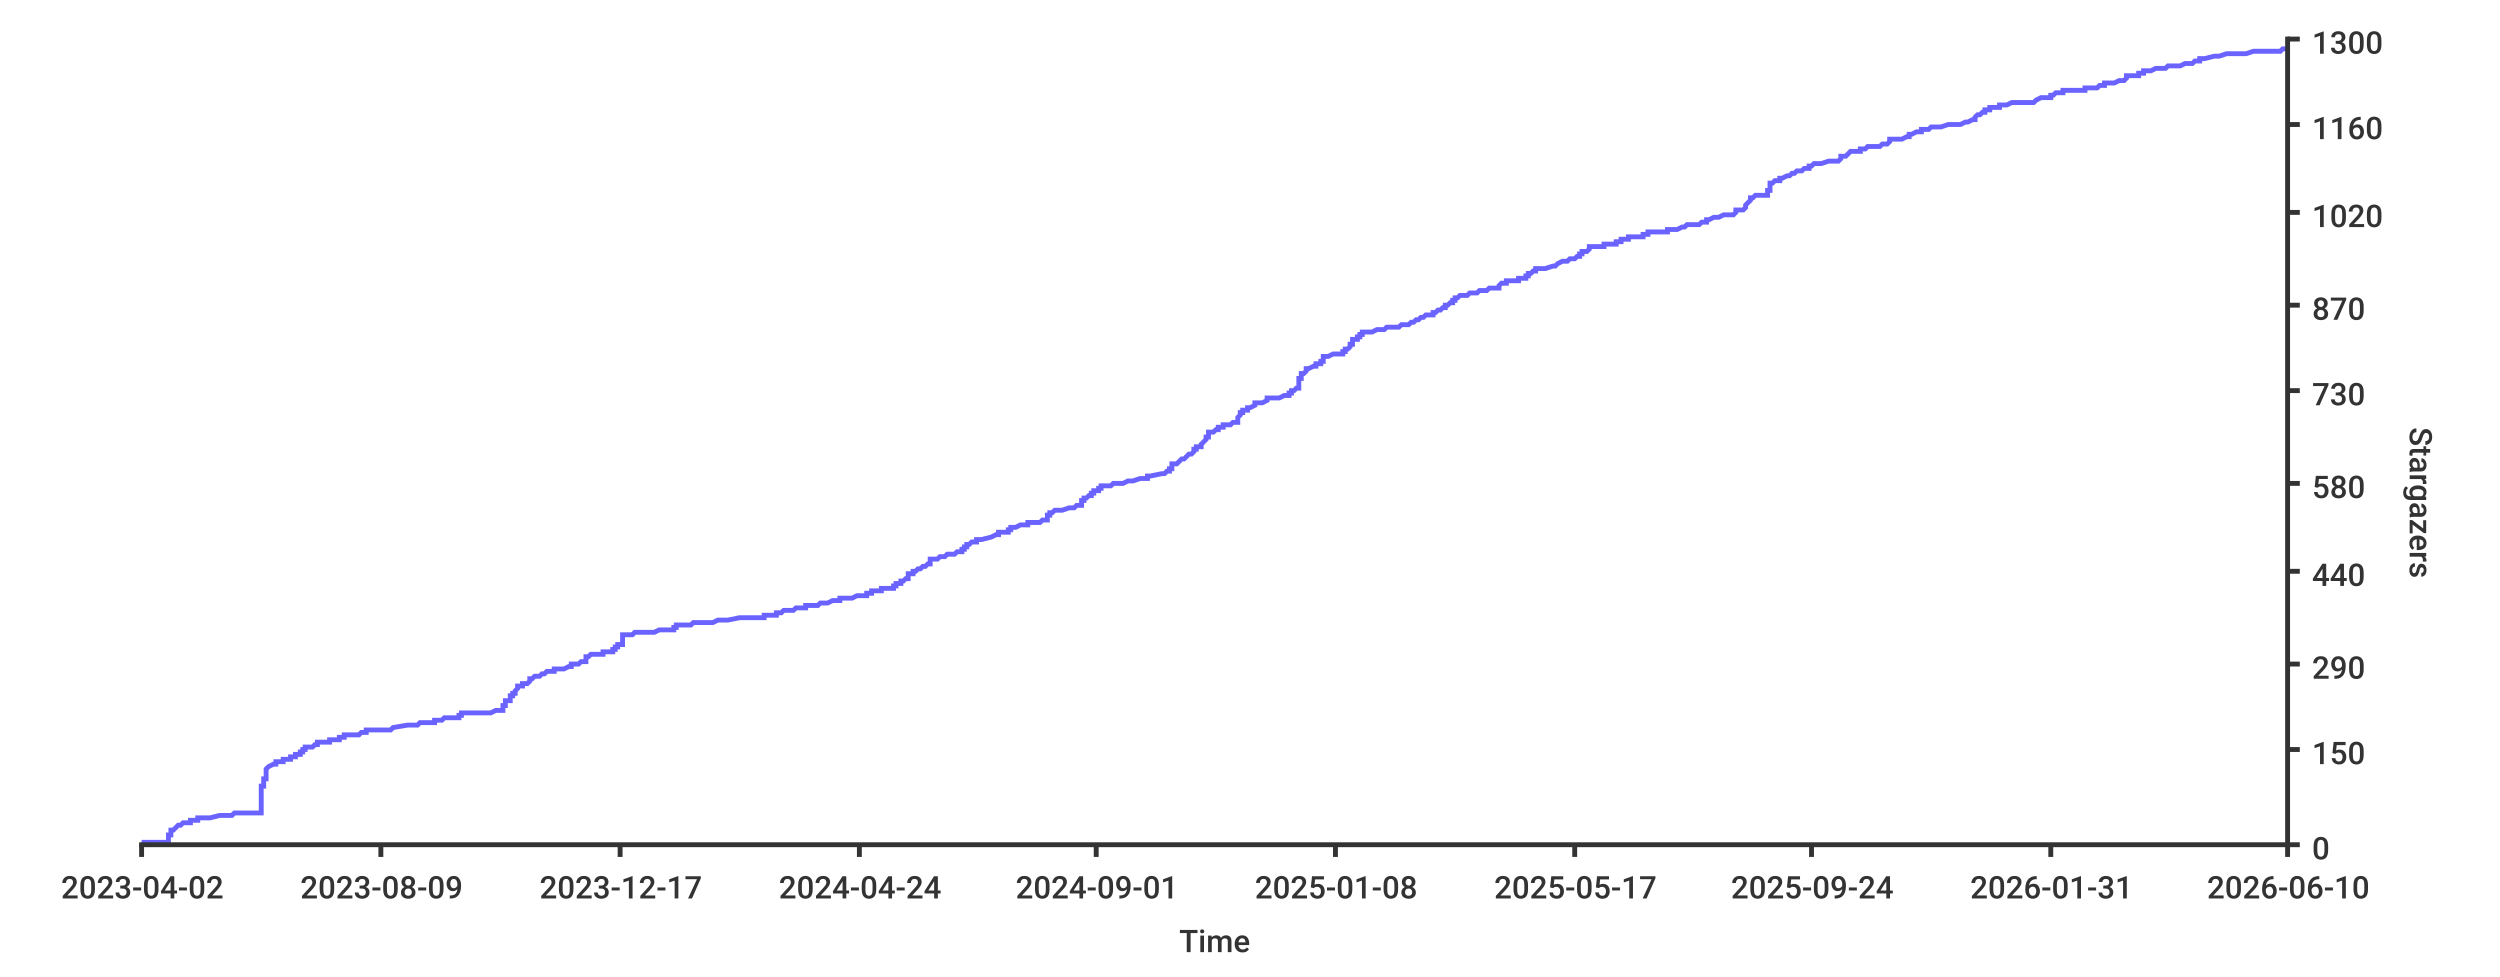
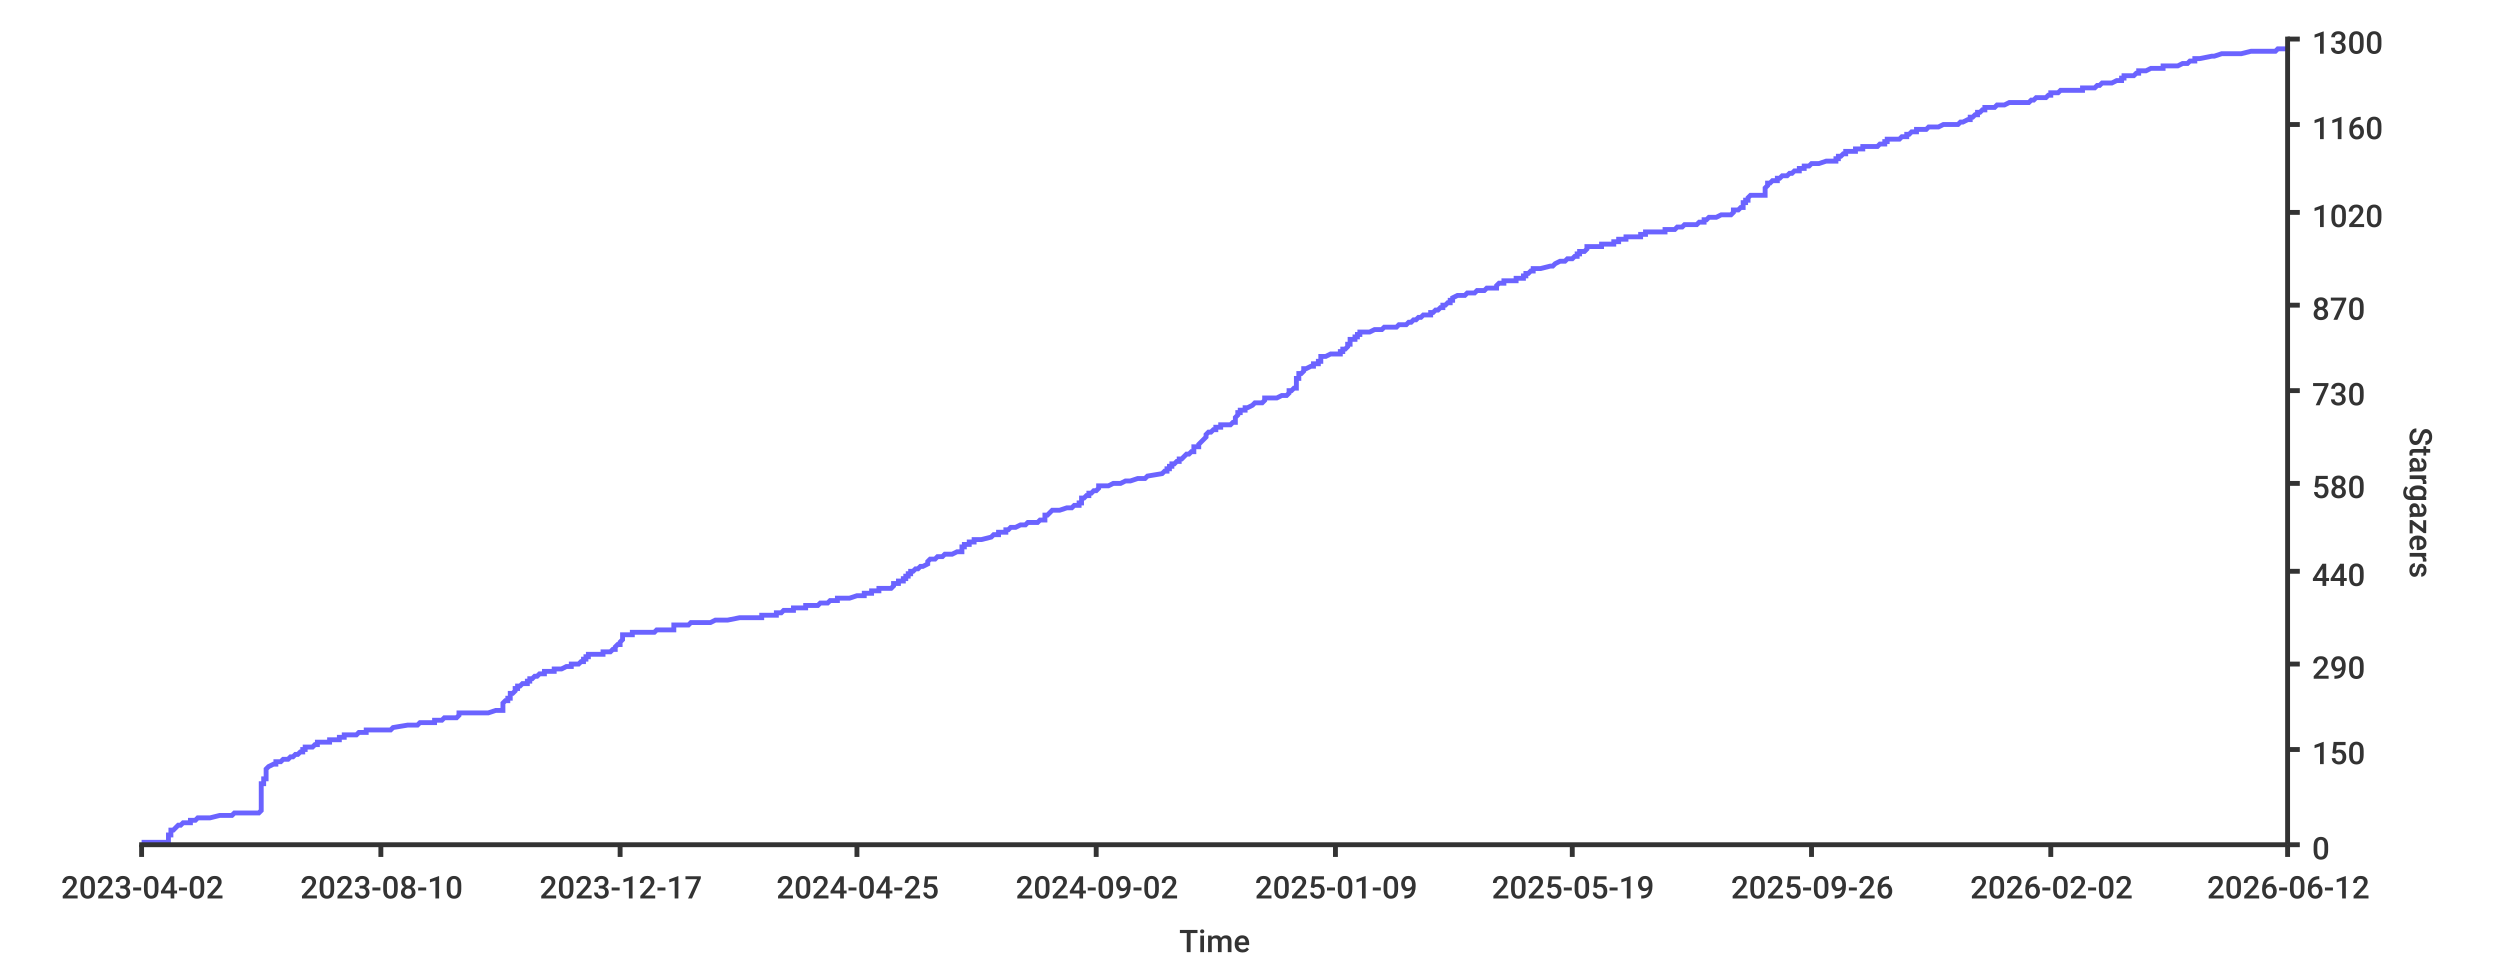
<svg xmlns="http://www.w3.org/2000/svg" width="1024px" height="400px">
  <style type="text/css">
path { fill: none; stroke: rgb(51,51,51); }
path.series { stroke: #6b63ff; }
rect.background { fill: rgb(255,255,255); stroke: none; }

text {
	stroke-width: 0;
	stroke: none;
	fill: rgba(51,51,51,1.0);
	font-size: 12.8px;
	font-family: 'Roboto Medium', sans-serif;
}
</style>
  <rect x="0" y="0" width="1024px" height="400px" class="background" rx="8" />
-   <path stroke-width="2" class="series" d="M 58 345 L 60 345 L 69 345 L 69 344 L 69 344 L 69 344 L 69 344 L 69 343 L 69 343 L 69 343 L 69 343 L 69 342 L 70 342 L 70 342 L 70 342 L 70 341 L 70 341 L 70 341 L 70 341 L 70 340 L 71 340 L 71 340 L 71 340 L 72 339 L 72 339 L 72 339 L 72 339 L 73 338 L 74 338 L 74 338 L 74 338 L 75 337 L 78 337 L 78 337 L 78 337 L 78 336 L 78 336 L 80 336 L 81 336 L 81 335 L 82 335 L 85 335 L 86 335 L 90 334 L 91 334 L 93 334 L 95 334 L 96 333 L 105 333 L 105 333 L 107 333 L 107 332 L 107 332 L 107 332 L 107 332 L 107 331 L 107 331 L 107 331 L 107 331 L 107 330 L 107 330 L 107 330 L 107 330 L 107 329 L 107 329 L 107 329 L 107 328 L 107 328 L 107 328 L 107 328 L 107 327 L 107 327 L 107 327 L 107 327 L 107 326 L 107 326 L 107 326 L 107 326 L 107 325 L 107 325 L 107 325 L 107 325 L 107 324 L 107 324 L 107 324 L 107 324 L 107 323 L 107 323 L 107 323 L 107 323 L 107 322 L 107 322 L 107 322 L 108 322 L 108 321 L 108 321 L 108 321 L 108 321 L 108 320 L 108 320 L 108 320 L 108 320 L 108 319 L 108 319 L 109 319 L 109 319 L 109 318 L 109 318 L 109 318 L 109 318 L 109 317 L 109 317 L 109 317 L 109 317 L 109 316 L 109 316 L 109 316 L 109 316 L 109 315 L 109 315 L 109 315 L 109 315 L 110 314 L 110 314 L 110 314 L 110 314 L 112 313 L 112 313 L 112 313 L 113 313 L 113 312 L 114 312 L 116 312 L 116 311 L 117 311 L 118 311 L 119 311 L 119 310 L 119 310 L 120 310 L 121 310 L 121 309 L 122 309 L 122 309 L 123 309 L 123 308 L 123 308 L 124 308 L 124 308 L 124 307 L 125 307 L 125 307 L 125 307 L 125 306 L 126 306 L 127 306 L 128 306 L 129 305 L 129 305 L 130 305 L 130 305 L 130 304 L 131 304 L 135 304 L 135 304 L 135 303 L 139 303 L 139 303 L 139 303 L 139 302 L 139 302 L 140 302 L 141 302 L 141 301 L 142 301 L 146 301 L 147 301 L 148 300 L 149 300 L 150 300 L 150 300 L 150 299 L 153 299 L 157 299 L 160 299 L 161 298 L 161 298 L 161 298 L 161 298 L 167 297 L 169 297 L 170 297 L 171 297 L 172 296 L 178 296 L 178 296 L 178 295 L 178 295 L 179 295 L 181 295 L 182 294 L 183 294 L 184 294 L 188 294 L 188 293 L 188 293 L 188 293 L 189 293 L 189 292 L 190 292 L 194 292 L 201 292 L 203 291 L 205 291 L 205 291 L 206 291 L 206 290 L 206 290 L 206 290 L 206 290 L 206 289 L 206 289 L 206 289 L 207 289 L 207 288 L 207 288 L 207 288 L 207 288 L 207 287 L 207 287 L 208 287 L 209 287 L 209 286 L 209 286 L 209 286 L 209 286 L 209 285 L 209 285 L 209 285 L 210 285 L 210 284 L 210 284 L 210 284 L 211 284 L 211 283 L 211 283 L 211 283 L 211 283 L 212 282 L 212 282 L 212 282 L 212 282 L 212 281 L 213 281 L 213 281 L 214 281 L 214 280 L 215 280 L 216 280 L 216 280 L 217 279 L 217 279 L 217 279 L 217 278 L 217 278 L 218 278 L 218 278 L 219 277 L 219 277 L 220 277 L 221 277 L 222 276 L 222 276 L 223 276 L 223 276 L 224 275 L 224 275 L 224 275 L 227 275 L 227 274 L 228 274 L 230 274 L 231 274 L 233 273 L 233 273 L 233 273 L 234 273 L 234 272 L 234 272 L 236 272 L 237 272 L 238 271 L 238 271 L 240 271 L 240 271 L 240 270 L 240 270 L 240 270 L 240 270 L 240 269 L 241 269 L 241 269 L 241 269 L 242 268 L 244 268 L 247 268 L 247 268 L 247 267 L 249 267 L 250 267 L 251 267 L 251 266 L 252 266 L 252 266 L 252 266 L 252 265 L 252 265 L 253 265 L 253 265 L 253 264 L 253 264 L 253 264 L 255 264 L 255 263 L 255 263 L 255 263 L 255 262 L 255 262 L 255 262 L 255 262 L 255 261 L 255 261 L 255 261 L 255 261 L 255 260 L 258 260 L 259 260 L 259 260 L 260 259 L 266 259 L 267 259 L 268 259 L 270 258 L 275 258 L 276 258 L 276 258 L 276 257 L 276 257 L 277 257 L 277 257 L 277 256 L 277 256 L 278 256 L 283 256 L 284 255 L 286 255 L 289 255 L 292 255 L 294 254 L 295 254 L 298 254 L 298 254 L 303 253 L 309 253 L 309 253 L 313 253 L 313 252 L 316 252 L 317 252 L 318 252 L 318 251 L 319 251 L 319 251 L 320 251 L 321 250 L 323 250 L 325 250 L 325 250 L 326 249 L 326 249 L 328 249 L 330 249 L 330 248 L 333 248 L 335 248 L 335 248 L 336 247 L 337 247 L 337 247 L 339 247 L 341 246 L 342 246 L 344 246 L 344 245 L 347 245 L 347 245 L 349 245 L 351 244 L 352 244 L 354 244 L 355 244 L 355 243 L 356 243 L 356 243 L 357 243 L 357 242 L 359 242 L 360 242 L 361 242 L 361 241 L 361 241 L 366 241 L 366 241 L 366 240 L 366 240 L 366 240 L 367 240 L 367 239 L 367 239 L 368 239 L 369 239 L 369 238 L 370 238 L 370 238 L 370 238 L 371 237 L 371 237 L 371 237 L 372 237 L 372 236 L 372 236 L 372 236 L 372 236 L 372 235 L 373 235 L 373 235 L 374 235 L 374 234 L 374 234 L 375 234 L 375 234 L 376 233 L 376 233 L 376 233 L 377 233 L 378 232 L 378 232 L 379 232 L 379 232 L 380 231 L 380 231 L 380 231 L 381 231 L 381 230 L 381 230 L 381 230 L 381 229 L 381 229 L 382 229 L 384 229 L 385 228 L 385 228 L 385 228 L 387 228 L 388 227 L 388 227 L 389 227 L 391 227 L 392 226 L 394 226 L 394 226 L 394 226 L 394 225 L 394 225 L 395 225 L 395 225 L 395 224 L 396 224 L 396 224 L 396 224 L 396 223 L 397 223 L 397 223 L 397 223 L 398 222 L 398 222 L 400 222 L 400 222 L 400 221 L 400 221 L 401 221 L 402 221 L 406 220 L 406 220 L 406 220 L 406 220 L 408 219 L 409 219 L 409 219 L 409 219 L 409 218 L 410 218 L 411 218 L 413 218 L 413 217 L 413 217 L 413 217 L 414 217 L 414 216 L 414 216 L 415 216 L 416 216 L 418 215 L 418 215 L 421 215 L 421 215 L 421 214 L 424 214 L 424 214 L 426 214 L 427 213 L 428 213 L 429 213 L 429 212 L 429 212 L 429 212 L 429 212 L 429 211 L 430 211 L 430 211 L 430 211 L 430 210 L 430 210 L 430 210 L 431 210 L 432 209 L 432 209 L 435 209 L 435 209 L 438 208 L 440 208 L 440 208 L 440 208 L 441 207 L 442 207 L 443 207 L 443 207 L 443 206 L 443 206 L 443 206 L 443 206 L 443 205 L 444 205 L 444 205 L 444 205 L 444 204 L 444 204 L 445 204 L 445 204 L 446 203 L 446 203 L 446 203 L 447 203 L 447 202 L 447 202 L 447 202 L 448 202 L 448 201 L 450 201 L 450 201 L 450 201 L 450 200 L 450 200 L 451 200 L 451 200 L 451 199 L 452 199 L 453 199 L 455 199 L 456 198 L 457 198 L 458 198 L 460 198 L 462 197 L 462 197 L 464 197 L 467 196 L 467 196 L 467 196 L 470 196 L 470 195 L 471 195 L 471 195 L 471 195 L 476 194 L 477 194 L 477 194 L 477 194 L 478 193 L 478 193 L 479 193 L 479 193 L 479 192 L 480 192 L 480 192 L 480 192 L 480 191 L 480 191 L 480 191 L 480 191 L 480 190 L 481 190 L 481 190 L 482 190 L 483 189 L 483 189 L 483 189 L 483 189 L 484 188 L 484 188 L 485 188 L 485 188 L 486 187 L 486 187 L 486 187 L 486 187 L 487 186 L 487 186 L 488 186 L 488 186 L 489 185 L 489 185 L 489 185 L 489 185 L 489 184 L 490 184 L 490 184 L 490 184 L 490 183 L 491 183 L 491 183 L 492 183 L 492 182 L 492 182 L 492 182 L 492 182 L 493 181 L 493 181 L 493 181 L 493 181 L 494 180 L 494 180 L 494 180 L 494 179 L 495 179 L 495 179 L 495 179 L 495 178 L 495 178 L 495 178 L 495 178 L 495 177 L 495 177 L 495 177 L 497 177 L 498 176 L 499 176 L 499 176 L 499 176 L 499 175 L 500 175 L 501 175 L 501 175 L 501 174 L 503 174 L 504 174 L 504 174 L 505 173 L 506 173 L 506 173 L 507 173 L 507 172 L 507 172 L 507 172 L 507 172 L 507 171 L 507 171 L 507 171 L 507 171 L 508 170 L 508 170 L 508 170 L 508 170 L 508 169 L 508 169 L 508 169 L 509 169 L 509 168 L 510 168 L 510 168 L 511 168 L 511 167 L 512 167 L 512 167 L 512 167 L 514 166 L 514 166 L 514 166 L 514 166 L 514 165 L 516 165 L 517 165 L 517 165 L 519 164 L 519 164 L 519 164 L 519 163 L 519 163 L 522 163 L 524 163 L 526 162 L 527 162 L 527 162 L 528 162 L 528 161 L 529 161 L 529 161 L 529 161 L 529 160 L 530 160 L 530 160 L 530 160 L 531 159 L 532 159 L 532 159 L 532 159 L 532 158 L 532 158 L 532 158 L 532 158 L 532 157 L 532 157 L 532 157 L 532 157 L 532 156 L 532 156 L 532 156 L 532 156 L 532 155 L 532 155 L 533 155 L 533 155 L 533 154 L 533 154 L 533 154 L 533 154 L 533 153 L 534 153 L 534 153 L 534 153 L 535 152 L 535 152 L 535 152 L 535 152 L 535 151 L 535 151 L 535 151 L 536 151 L 538 150 L 538 150 L 538 150 L 539 150 L 539 149 L 539 149 L 539 149 L 541 149 L 541 148 L 542 148 L 542 148 L 542 148 L 542 147 L 542 147 L 542 147 L 542 146 L 544 146 L 544 146 L 544 146 L 546 145 L 547 145 L 548 145 L 550 145 L 550 144 L 551 144 L 551 144 L 551 144 L 551 143 L 552 143 L 552 143 L 552 143 L 553 142 L 553 142 L 553 142 L 553 142 L 553 141 L 553 141 L 554 141 L 554 141 L 554 140 L 554 140 L 554 140 L 554 140 L 554 139 L 555 139 L 556 139 L 556 139 L 556 138 L 556 138 L 556 138 L 557 138 L 557 137 L 557 137 L 557 137 L 558 137 L 558 136 L 559 136 L 561 136 L 562 136 L 564 135 L 565 135 L 566 135 L 567 135 L 568 134 L 568 134 L 570 134 L 573 134 L 574 133 L 575 133 L 576 133 L 577 133 L 578 132 L 578 132 L 579 132 L 579 132 L 580 131 L 581 131 L 581 131 L 582 130 L 583 130 L 583 130 L 583 130 L 584 129 L 584 129 L 584 129 L 587 129 L 587 128 L 587 128 L 588 128 L 588 128 L 589 127 L 590 127 L 590 127 L 590 127 L 591 126 L 591 126 L 591 126 L 592 126 L 592 125 L 593 125 L 593 125 L 593 125 L 594 124 L 594 124 L 595 124 L 595 124 L 595 123 L 595 123 L 596 123 L 596 123 L 596 122 L 596 122 L 596 122 L 597 122 L 598 121 L 599 121 L 599 121 L 601 121 L 602 120 L 603 120 L 603 120 L 605 120 L 606 119 L 608 119 L 609 119 L 609 119 L 610 118 L 612 118 L 614 118 L 614 118 L 614 117 L 614 117 L 614 117 L 614 117 L 615 116 L 616 116 L 616 116 L 617 116 L 617 115 L 617 115 L 621 115 L 622 115 L 622 114 L 624 114 L 625 114 L 625 113 L 625 113 L 626 113 L 626 113 L 626 112 L 627 112 L 627 112 L 627 112 L 628 111 L 628 111 L 628 111 L 629 111 L 629 110 L 630 110 L 632 110 L 633 110 L 636 109 L 636 109 L 637 109 L 637 109 L 638 108 L 638 108 L 638 108 L 638 108 L 640 107 L 641 107 L 642 107 L 642 107 L 643 106 L 643 106 L 644 106 L 645 106 L 646 105 L 646 105 L 646 105 L 647 105 L 647 104 L 647 104 L 647 104 L 648 104 L 648 103 L 649 103 L 650 103 L 650 103 L 651 102 L 651 102 L 651 102 L 651 102 L 651 101 L 652 101 L 654 101 L 657 101 L 657 100 L 660 100 L 660 100 L 662 100 L 662 99 L 663 99 L 663 99 L 664 99 L 664 98 L 665 98 L 667 98 L 667 97 L 670 97 L 673 97 L 673 97 L 673 96 L 673 96 L 674 96 L 675 96 L 675 95 L 675 95 L 681 95 L 683 95 L 683 94 L 684 94 L 686 94 L 687 94 L 689 93 L 689 93 L 689 93 L 690 93 L 691 92 L 695 92 L 695 92 L 696 92 L 697 91 L 699 91 L 699 91 L 699 91 L 699 90 L 700 90 L 700 90 L 700 90 L 702 89 L 703 89 L 704 89 L 704 89 L 706 88 L 708 88 L 710 88 L 710 88 L 711 87 L 711 87 L 711 87 L 711 87 L 711 86 L 712 86 L 712 86 L 714 86 L 715 85 L 715 85 L 715 85 L 715 85 L 715 84 L 715 84 L 715 84 L 715 84 L 716 83 L 716 83 L 716 83 L 716 83 L 717 82 L 717 82 L 717 82 L 717 82 L 717 81 L 717 81 L 718 81 L 719 80 L 722 80 L 723 80 L 724 80 L 724 79 L 724 79 L 724 79 L 724 79 L 724 78 L 725 78 L 725 78 L 725 78 L 725 77 L 725 77 L 725 77 L 725 77 L 725 76 L 725 76 L 725 76 L 725 76 L 725 75 L 726 75 L 726 75 L 726 75 L 727 74 L 727 74 L 728 74 L 729 74 L 729 73 L 730 73 L 730 73 L 730 73 L 732 72 L 732 72 L 732 72 L 733 72 L 734 71 L 735 71 L 735 71 L 735 71 L 736 70 L 736 70 L 738 70 L 738 70 L 739 69 L 739 69 L 741 69 L 741 69 L 741 68 L 742 68 L 742 68 L 742 68 L 743 67 L 744 67 L 744 67 L 746 67 L 749 66 L 750 66 L 750 66 L 753 66 L 754 65 L 754 65 L 754 65 L 754 64 L 754 64 L 755 64 L 756 64 L 757 63 L 757 63 L 757 63 L 757 63 L 758 62 L 758 62 L 758 62 L 762 62 L 762 61 L 762 61 L 763 61 L 764 61 L 765 60 L 769 60 L 770 60 L 770 60 L 771 59 L 771 59 L 772 59 L 773 59 L 774 58 L 774 58 L 774 58 L 774 58 L 774 57 L 777 57 L 778 57 L 779 57 L 781 56 L 782 56 L 782 56 L 782 56 L 782 55 L 782 55 L 783 55 L 783 55 L 785 54 L 785 54 L 786 54 L 787 54 L 787 53 L 787 53 L 790 53 L 790 53 L 791 52 L 791 52 L 792 52 L 795 52 L 798 51 L 801 51 L 802 51 L 803 51 L 805 50 L 805 50 L 806 50 L 806 50 L 808 49 L 808 49 L 809 49 L 809 49 L 809 48 L 809 48 L 809 48 L 810 47 L 810 47 L 810 47 L 811 47 L 812 46 L 812 46 L 812 46 L 813 46 L 813 45 L 814 45 L 815 45 L 815 45 L 815 44 L 815 44 L 816 44 L 819 44 L 819 43 L 819 43 L 822 43 L 822 43 L 824 42 L 830 42 L 831 42 L 833 42 L 834 41 L 834 41 L 834 41 L 834 41 L 836 40 L 837 40 L 837 40 L 840 40 L 840 39 L 841 39 L 841 39 L 841 39 L 842 38 L 842 38 L 843 38 L 845 38 L 845 37 L 845 37 L 851 37 L 854 37 L 854 36 L 857 36 L 859 36 L 859 36 L 860 35 L 861 35 L 861 35 L 862 35 L 862 34 L 863 34 L 863 34 L 866 34 L 868 33 L 869 33 L 870 33 L 870 33 L 871 32 L 871 32 L 871 32 L 871 31 L 873 31 L 875 31 L 876 31 L 876 30 L 877 30 L 877 30 L 878 30 L 878 29 L 878 29 L 879 29 L 881 29 L 883 28 L 884 28 L 885 28 L 887 28 L 888 27 L 889 27 L 891 27 L 893 27 L 895 26 L 896 26 L 896 26 L 898 26 L 899 25 L 899 25 L 900 25 L 901 25 L 901 24 L 901 24 L 902 24 L 903 24 L 907 23 L 909 23 L 909 23 L 909 23 L 912 22 L 915 22 L 917 22 L 920 22 L 923 21 L 930 21 L 931 21 L 934 21 L 935 20 L 936 20 L 937 20" />
+   <path stroke-width="2" class="series" d="M 58 345 L 60 345 L 69 345 L 69 344 L 69 344 L 69 344 L 69 344 L 69 343 L 69 343 L 69 343 L 69 343 L 69 342 L 70 342 L 70 342 L 70 342 L 70 341 L 70 341 L 70 341 L 70 341 L 70 340 L 71 340 L 71 340 L 71 340 L 72 339 L 72 339 L 72 339 L 72 339 L 73 338 L 74 338 L 74 338 L 74 338 L 75 337 L 78 337 L 78 337 L 78 337 L 78 336 L 78 336 L 80 336 L 80 336 L 81 335 L 82 335 L 85 335 L 86 335 L 90 334 L 91 334 L 93 334 L 95 334 L 96 333 L 105 333 L 105 333 L 106 333 L 107 332 L 107 332 L 107 332 L 107 332 L 107 331 L 107 331 L 107 331 L 107 331 L 107 330 L 107 330 L 107 330 L 107 330 L 107 329 L 107 329 L 107 329 L 107 328 L 107 328 L 107 328 L 107 328 L 107 327 L 107 327 L 107 327 L 107 327 L 107 326 L 107 326 L 107 326 L 107 326 L 107 325 L 107 325 L 107 325 L 107 325 L 107 324 L 107 324 L 107 324 L 107 324 L 107 323 L 107 323 L 107 323 L 107 323 L 107 322 L 107 322 L 107 322 L 107 322 L 107 321 L 107 321 L 108 321 L 108 321 L 108 320 L 108 320 L 108 320 L 108 320 L 108 319 L 108 319 L 109 319 L 109 319 L 109 318 L 109 318 L 109 318 L 109 318 L 109 317 L 109 317 L 109 317 L 109 317 L 109 316 L 109 316 L 109 316 L 109 316 L 109 315 L 109 315 L 109 315 L 109 315 L 110 314 L 110 314 L 110 314 L 110 314 L 112 313 L 112 313 L 112 313 L 113 313 L 113 312 L 114 312 L 115 312 L 116 311 L 117 311 L 118 311 L 118 311 L 119 310 L 119 310 L 120 310 L 120 310 L 121 309 L 122 309 L 122 309 L 122 309 L 123 308 L 123 308 L 123 308 L 124 308 L 124 307 L 125 307 L 125 307 L 125 307 L 125 306 L 126 306 L 127 306 L 128 306 L 129 305 L 129 305 L 130 305 L 130 305 L 130 304 L 131 304 L 134 304 L 135 304 L 135 303 L 139 303 L 139 303 L 139 303 L 139 302 L 139 302 L 140 302 L 141 302 L 141 301 L 141 301 L 146 301 L 146 301 L 147 300 L 149 300 L 150 300 L 150 300 L 150 299 L 153 299 L 157 299 L 160 299 L 161 298 L 161 298 L 161 298 L 161 298 L 167 297 L 169 297 L 169 297 L 171 297 L 172 296 L 178 296 L 178 296 L 178 295 L 178 295 L 179 295 L 181 295 L 182 294 L 183 294 L 184 294 L 187 294 L 188 293 L 188 293 L 188 293 L 188 293 L 188 292 L 190 292 L 193 292 L 200 292 L 203 291 L 204 291 L 205 291 L 206 291 L 206 290 L 206 290 L 206 290 L 206 290 L 206 289 L 206 289 L 206 289 L 206 289 L 206 288 L 206 288 L 206 288 L 206 288 L 207 287 L 207 287 L 208 287 L 208 287 L 208 286 L 208 286 L 209 286 L 209 286 L 209 285 L 209 285 L 209 285 L 209 285 L 209 284 L 210 284 L 210 284 L 210 284 L 211 283 L 211 283 L 211 283 L 211 283 L 211 282 L 211 282 L 211 282 L 212 282 L 212 281 L 212 281 L 213 281 L 213 281 L 214 280 L 215 280 L 216 280 L 216 280 L 216 279 L 217 279 L 217 279 L 217 278 L 217 278 L 218 278 L 218 278 L 219 277 L 219 277 L 219 277 L 220 277 L 221 276 L 221 276 L 223 276 L 223 276 L 223 275 L 224 275 L 224 275 L 227 275 L 227 274 L 227 274 L 229 274 L 230 274 L 232 273 L 233 273 L 233 273 L 234 273 L 234 272 L 234 272 L 236 272 L 237 272 L 238 271 L 238 271 L 239 271 L 239 271 L 239 270 L 239 270 L 240 270 L 240 270 L 240 269 L 241 269 L 241 269 L 241 269 L 241 268 L 244 268 L 247 268 L 247 268 L 247 267 L 249 267 L 250 267 L 250 267 L 251 266 L 251 266 L 252 266 L 252 266 L 252 265 L 252 265 L 252 265 L 252 265 L 253 264 L 253 264 L 253 264 L 254 264 L 254 263 L 254 263 L 254 263 L 255 262 L 255 262 L 255 262 L 255 262 L 255 261 L 255 261 L 255 261 L 255 261 L 255 260 L 257 260 L 259 260 L 259 260 L 259 259 L 266 259 L 266 259 L 268 259 L 269 258 L 274 258 L 276 258 L 276 258 L 276 257 L 276 257 L 276 257 L 276 257 L 276 256 L 277 256 L 278 256 L 282 256 L 283 255 L 285 255 L 289 255 L 291 255 L 293 254 L 295 254 L 297 254 L 298 254 L 303 253 L 308 253 L 308 253 L 312 253 L 312 252 L 315 252 L 316 252 L 318 252 L 318 251 L 318 251 L 318 251 L 320 251 L 321 250 L 322 250 L 324 250 L 325 250 L 325 249 L 326 249 L 328 249 L 330 249 L 330 248 L 332 248 L 334 248 L 335 248 L 336 247 L 336 247 L 337 247 L 339 247 L 340 246 L 342 246 L 343 246 L 343 245 L 346 245 L 347 245 L 348 245 L 351 244 L 351 244 L 354 244 L 354 244 L 354 243 L 355 243 L 355 243 L 357 243 L 357 242 L 358 242 L 360 242 L 360 242 L 360 241 L 361 241 L 365 241 L 365 241 L 366 240 L 366 240 L 366 240 L 366 240 L 366 239 L 367 239 L 367 239 L 368 239 L 368 238 L 369 238 L 369 238 L 370 238 L 370 237 L 370 237 L 371 237 L 371 237 L 371 236 L 371 236 L 372 236 L 372 236 L 372 235 L 372 235 L 373 235 L 373 235 L 373 234 L 374 234 L 374 234 L 374 234 L 375 233 L 376 233 L 376 233 L 376 233 L 377 232 L 378 232 L 378 232 L 378 232 L 380 231 L 380 231 L 380 231 L 380 231 L 380 230 L 380 230 L 380 230 L 381 229 L 381 229 L 381 229 L 383 229 L 384 228 L 385 228 L 385 228 L 386 228 L 387 227 L 387 227 L 389 227 L 390 227 L 392 226 L 393 226 L 393 226 L 394 226 L 394 225 L 394 225 L 394 225 L 394 225 L 394 224 L 395 224 L 395 224 L 395 224 L 395 223 L 396 223 L 397 223 L 397 223 L 397 222 L 397 222 L 399 222 L 399 222 L 399 221 L 400 221 L 400 221 L 402 221 L 406 220 L 406 220 L 406 220 L 406 220 L 407 219 L 408 219 L 409 219 L 409 219 L 409 218 L 409 218 L 410 218 L 412 218 L 412 217 L 412 217 L 412 217 L 413 217 L 414 216 L 414 216 L 414 216 L 416 216 L 418 215 L 418 215 L 420 215 L 420 215 L 421 214 L 423 214 L 423 214 L 425 214 L 426 213 L 427 213 L 428 213 L 428 212 L 428 212 L 428 212 L 428 212 L 428 211 L 429 211 L 429 211 L 429 211 L 430 210 L 430 210 L 430 210 L 430 210 L 431 209 L 431 209 L 434 209 L 434 209 L 437 208 L 439 208 L 439 208 L 439 208 L 440 207 L 442 207 L 442 207 L 442 207 L 442 206 L 443 206 L 443 206 L 443 206 L 443 205 L 443 205 L 443 205 L 443 205 L 443 204 L 443 204 L 444 204 L 444 204 L 445 203 L 445 203 L 445 203 L 446 203 L 446 202 L 447 202 L 447 202 L 447 202 L 448 201 L 449 201 L 449 201 L 449 201 L 450 200 L 450 200 L 450 200 L 450 200 L 450 199 L 451 199 L 452 199 L 454 199 L 456 198 L 456 198 L 457 198 L 459 198 L 461 197 L 462 197 L 463 197 L 466 196 L 466 196 L 466 196 L 469 196 L 470 195 L 470 195 L 470 195 L 470 195 L 476 194 L 476 194 L 476 194 L 476 194 L 477 193 L 477 193 L 478 193 L 478 193 L 478 192 L 479 192 L 479 192 L 479 192 L 479 191 L 479 191 L 480 191 L 480 191 L 480 190 L 480 190 L 480 190 L 481 190 L 482 189 L 482 189 L 482 189 L 483 189 L 483 188 L 483 188 L 484 188 L 484 188 L 485 187 L 485 187 L 485 187 L 485 187 L 486 186 L 486 186 L 487 186 L 487 186 L 488 185 L 488 185 L 488 185 L 489 185 L 489 184 L 489 184 L 489 184 L 489 184 L 489 183 L 490 183 L 490 183 L 491 183 L 491 182 L 491 182 L 491 182 L 491 182 L 492 181 L 492 181 L 492 181 L 492 181 L 493 180 L 493 180 L 493 180 L 494 179 L 494 179 L 494 179 L 494 179 L 494 178 L 494 178 L 494 178 L 494 178 L 495 177 L 495 177 L 495 177 L 496 177 L 497 176 L 498 176 L 498 176 L 498 176 L 498 175 L 499 175 L 500 175 L 500 175 L 500 174 L 502 174 L 504 174 L 504 174 L 505 173 L 505 173 L 505 173 L 506 173 L 506 172 L 506 172 L 506 172 L 506 172 L 506 171 L 506 171 L 506 171 L 506 171 L 507 170 L 507 170 L 507 170 L 507 170 L 507 169 L 507 169 L 508 169 L 508 169 L 508 168 L 509 168 L 510 168 L 510 168 L 510 167 L 511 167 L 511 167 L 511 167 L 513 166 L 513 166 L 513 166 L 513 166 L 514 165 L 515 165 L 516 165 L 517 165 L 518 164 L 518 164 L 518 164 L 518 163 L 518 163 L 521 163 L 523 163 L 525 162 L 526 162 L 526 162 L 527 162 L 528 161 L 528 161 L 528 161 L 528 161 L 528 160 L 529 160 L 529 160 L 529 160 L 530 159 L 531 159 L 531 159 L 531 159 L 531 158 L 531 158 L 531 158 L 531 158 L 531 157 L 531 157 L 531 157 L 531 157 L 531 156 L 531 156 L 531 156 L 531 156 L 531 155 L 532 155 L 532 155 L 532 155 L 532 154 L 532 154 L 532 154 L 532 154 L 532 153 L 533 153 L 533 153 L 533 153 L 534 152 L 534 152 L 534 152 L 534 152 L 534 151 L 534 151 L 534 151 L 535 151 L 537 150 L 537 150 L 537 150 L 538 150 L 538 149 L 538 149 L 539 149 L 540 149 L 540 148 L 541 148 L 541 148 L 541 148 L 541 147 L 541 147 L 541 147 L 541 146 L 543 146 L 543 146 L 543 146 L 545 145 L 546 145 L 547 145 L 549 145 L 549 144 L 550 144 L 550 144 L 550 144 L 550 143 L 551 143 L 551 143 L 551 143 L 552 142 L 552 142 L 552 142 L 552 142 L 552 141 L 552 141 L 553 141 L 553 141 L 553 140 L 553 140 L 553 140 L 553 140 L 553 139 L 554 139 L 555 139 L 555 139 L 555 138 L 555 138 L 555 138 L 556 138 L 556 137 L 556 137 L 556 137 L 557 137 L 557 136 L 558 136 L 560 136 L 561 136 L 563 135 L 564 135 L 565 135 L 566 135 L 567 134 L 567 134 L 569 134 L 572 134 L 573 133 L 574 133 L 575 133 L 576 133 L 577 132 L 577 132 L 578 132 L 578 132 L 579 131 L 579 131 L 580 131 L 581 130 L 582 130 L 582 130 L 582 130 L 583 129 L 583 129 L 583 129 L 586 129 L 586 128 L 586 128 L 587 128 L 587 128 L 588 127 L 589 127 L 589 127 L 589 127 L 590 126 L 590 126 L 590 126 L 591 126 L 591 125 L 591 125 L 592 125 L 592 125 L 593 124 L 593 124 L 594 124 L 594 124 L 594 123 L 594 123 L 595 123 L 595 123 L 595 122 L 595 122 L 595 122 L 595 122 L 597 121 L 598 121 L 598 121 L 600 121 L 601 120 L 602 120 L 602 120 L 604 120 L 605 119 L 607 119 L 608 119 L 608 119 L 609 118 L 611 118 L 613 118 L 613 118 L 613 117 L 613 117 L 613 117 L 613 117 L 614 116 L 614 116 L 615 116 L 616 116 L 616 115 L 616 115 L 620 115 L 621 115 L 621 114 L 622 114 L 624 114 L 624 113 L 624 113 L 625 113 L 625 113 L 625 112 L 626 112 L 626 112 L 626 112 L 627 111 L 627 111 L 627 111 L 628 111 L 628 110 L 629 110 L 631 110 L 631 110 L 635 109 L 635 109 L 635 109 L 636 109 L 637 108 L 637 108 L 637 108 L 637 108 L 639 107 L 640 107 L 641 107 L 641 107 L 642 106 L 642 106 L 643 106 L 644 106 L 645 105 L 645 105 L 645 105 L 646 105 L 646 104 L 646 104 L 646 104 L 647 104 L 647 103 L 647 103 L 648 103 L 649 103 L 650 102 L 650 102 L 650 102 L 650 102 L 650 101 L 651 101 L 653 101 L 656 101 L 656 100 L 658 100 L 659 100 L 661 100 L 661 99 L 662 99 L 662 99 L 663 99 L 663 98 L 664 98 L 666 98 L 666 97 L 668 97 L 672 97 L 672 97 L 672 96 L 672 96 L 672 96 L 674 96 L 674 95 L 674 95 L 680 95 L 682 95 L 682 94 L 683 94 L 684 94 L 686 94 L 687 93 L 688 93 L 688 93 L 689 93 L 690 92 L 693 92 L 694 92 L 695 92 L 696 91 L 697 91 L 698 91 L 698 91 L 698 90 L 698 90 L 699 90 L 699 90 L 700 89 L 702 89 L 702 89 L 703 89 L 705 88 L 707 88 L 708 88 L 709 88 L 710 87 L 710 87 L 710 87 L 710 87 L 710 86 L 711 86 L 711 86 L 712 86 L 713 85 L 713 85 L 714 85 L 714 85 L 714 84 L 714 84 L 714 84 L 714 84 L 714 83 L 715 83 L 715 83 L 715 83 L 715 82 L 715 82 L 716 82 L 716 82 L 716 81 L 716 81 L 716 81 L 717 80 L 721 80 L 722 80 L 723 80 L 723 79 L 723 79 L 723 79 L 723 79 L 723 78 L 723 78 L 723 78 L 723 78 L 723 77 L 723 77 L 723 77 L 723 77 L 724 76 L 724 76 L 724 76 L 724 76 L 724 75 L 724 75 L 724 75 L 725 75 L 726 74 L 726 74 L 727 74 L 728 74 L 728 73 L 728 73 L 729 73 L 729 73 L 730 72 L 730 72 L 730 72 L 732 72 L 733 71 L 733 71 L 733 71 L 734 71 L 735 70 L 735 70 L 736 70 L 737 70 L 737 69 L 738 69 L 739 69 L 739 69 L 739 68 L 740 68 L 741 68 L 741 68 L 742 67 L 742 67 L 743 67 L 745 67 L 748 66 L 748 66 L 749 66 L 752 66 L 752 65 L 752 65 L 753 65 L 753 64 L 753 64 L 754 64 L 754 64 L 755 63 L 756 63 L 756 63 L 756 63 L 756 62 L 757 62 L 757 62 L 760 62 L 760 61 L 761 61 L 762 61 L 763 61 L 763 60 L 768 60 L 769 60 L 769 60 L 770 59 L 770 59 L 770 59 L 772 59 L 772 58 L 772 58 L 773 58 L 773 58 L 773 57 L 776 57 L 777 57 L 778 57 L 779 56 L 780 56 L 780 56 L 781 56 L 781 55 L 781 55 L 781 55 L 782 55 L 783 54 L 783 54 L 785 54 L 785 54 L 785 53 L 785 53 L 788 53 L 789 53 L 790 52 L 790 52 L 791 52 L 794 52 L 796 51 L 800 51 L 800 51 L 802 51 L 803 50 L 803 50 L 804 50 L 804 50 L 806 49 L 806 49 L 807 49 L 807 49 L 807 48 L 808 48 L 808 48 L 809 47 L 809 47 L 809 47 L 810 47 L 810 46 L 811 46 L 811 46 L 811 46 L 812 45 L 812 45 L 813 45 L 813 45 L 813 44 L 813 44 L 814 44 L 817 44 L 818 43 L 818 43 L 820 43 L 821 43 L 823 42 L 829 42 L 830 42 L 831 42 L 832 41 L 833 41 L 833 41 L 833 41 L 834 40 L 835 40 L 836 40 L 838 40 L 839 39 L 839 39 L 840 39 L 840 39 L 840 38 L 841 38 L 842 38 L 843 38 L 844 37 L 844 37 L 849 37 L 853 37 L 853 36 L 855 36 L 858 36 L 858 36 L 859 35 L 859 35 L 860 35 L 860 35 L 861 34 L 861 34 L 861 34 L 865 34 L 867 33 L 868 33 L 868 33 L 869 33 L 869 32 L 869 32 L 870 32 L 870 31 L 872 31 L 873 31 L 874 31 L 875 30 L 876 30 L 876 30 L 876 30 L 876 29 L 877 29 L 877 29 L 879 29 L 881 28 L 883 28 L 883 28 L 886 28 L 886 27 L 888 27 L 889 27 L 892 27 L 894 26 L 895 26 L 895 26 L 896 26 L 897 25 L 898 25 L 898 25 L 899 25 L 899 24 L 899 24 L 901 24 L 901 24 L 906 23 L 907 23 L 907 23 L 907 23 L 910 22 L 913 22 L 915 22 L 918 22 L 922 21 L 928 21 L 930 21 L 932 21 L 933 20 L 934 20 L 936 20 L 937 20 L 937 19" />
  <path stroke-width="2" d="M 937 346 L 937 15" />
  <path stroke-width="2" d="M 937 346 L 942 346" />
  <text x="947" y="352">0</text>
  <path stroke-width="2" d="M 937 307 L 942 307" />
  <text x="947" y="313">150</text>
-   <path stroke-width="2" d="M 937 272 L 942 272" />
+   <path d="M 937 272 L 942 272" stroke-width="2" />
  <text x="947" y="278">290</text>
  <path stroke-width="2" d="M 937 234 L 942 234" />
  <text x="947" y="240">440</text>
-   <path stroke-width="2" d="M 937 198 L 942 198" />
+   <path d="M 937 198 L 942 198" stroke-width="2" />
  <text x="947" y="204">580</text>
-   <path d="M 937 160 L 942 160" stroke-width="2" />
+   <path stroke-width="2" d="M 937 160 L 942 160" />
  <text x="947" y="166">730</text>
  <path stroke-width="2" d="M 937 125 L 942 125" />
  <text x="947" y="131">870</text>
-   <path stroke-width="2" d="M 937 87 L 942 87" />
-   <text y="93" x="947">1020</text>
+   <path d="M 937 87 L 942 87" stroke-width="2" />
+   <text x="947" y="93">1020</text>
  <path stroke-width="2" d="M 937 51 L 942 51" />
  <text x="947" y="57">1160</text>
  <path stroke-width="2" d="M 937 16 L 942 16" />
  <text x="947" y="22">1300</text>
-   <text x="987" y="175" transform="rotate(90.00,987,175)">Stargazers</text>
+   <text transform="rotate(90.00,987,175)" x="987" y="175">Stargazers</text>
  <path stroke-width="2" d="M 57 346 L 937 346" />
  <path stroke-width="2" d="M 58 346 L 58 351" />
  <text x="25" y="368">2023-04-02</text>
  <path stroke-width="2" d="M 156 346 L 156 351" />
-   <text x="123" y="368">2023-08-09</text>
+   <text x="123" y="368">2023-08-10</text>
  <path stroke-width="2" d="M 254 346 L 254 351" />
  <text x="221" y="368">2023-12-17</text>
-   <path d="M 352 346 L 352 351" stroke-width="2" />
-   <text x="319" y="368">2024-04-24</text>
-   <path d="M 449 346 L 449 351" stroke-width="2" />
-   <text x="416" y="368">2024-09-01</text>
+   <path stroke-width="2" d="M 351 346 L 351 351" />
+   <text x="318" y="368">2024-04-25</text>
+   <path stroke-width="2" d="M 449 346 L 449 351" />
+   <text x="416" y="368">2024-09-02</text>
  <path stroke-width="2" d="M 547 346 L 547 351" />
-   <text x="514" y="368">2025-01-08</text>
-   <path stroke-width="2" d="M 645 346 L 645 351" />
-   <text x="612" y="368">2025-05-17</text>
+   <text x="514" y="368">2025-01-09</text>
+   <path stroke-width="2" d="M 644 346 L 644 351" />
+   <text x="611" y="368">2025-05-19</text>
  <path stroke-width="2" d="M 742 346 L 742 351" />
-   <text x="709" y="368">2025-09-24</text>
+   <text x="709" y="368">2025-09-26</text>
  <path stroke-width="2" d="M 840 346 L 840 351" />
-   <text x="807" y="368">2026-01-31</text>
+   <text x="807" y="368">2026-02-02</text>
  <path stroke-width="2" d="M 937 346 L 937 351" />
-   <text x="904" y="368">2026-06-10</text>
-   <text y="390" x="483">Time</text>
+   <text x="904" y="368">2026-06-12</text>
+   <text x="483" y="390">Time</text>
</svg>
